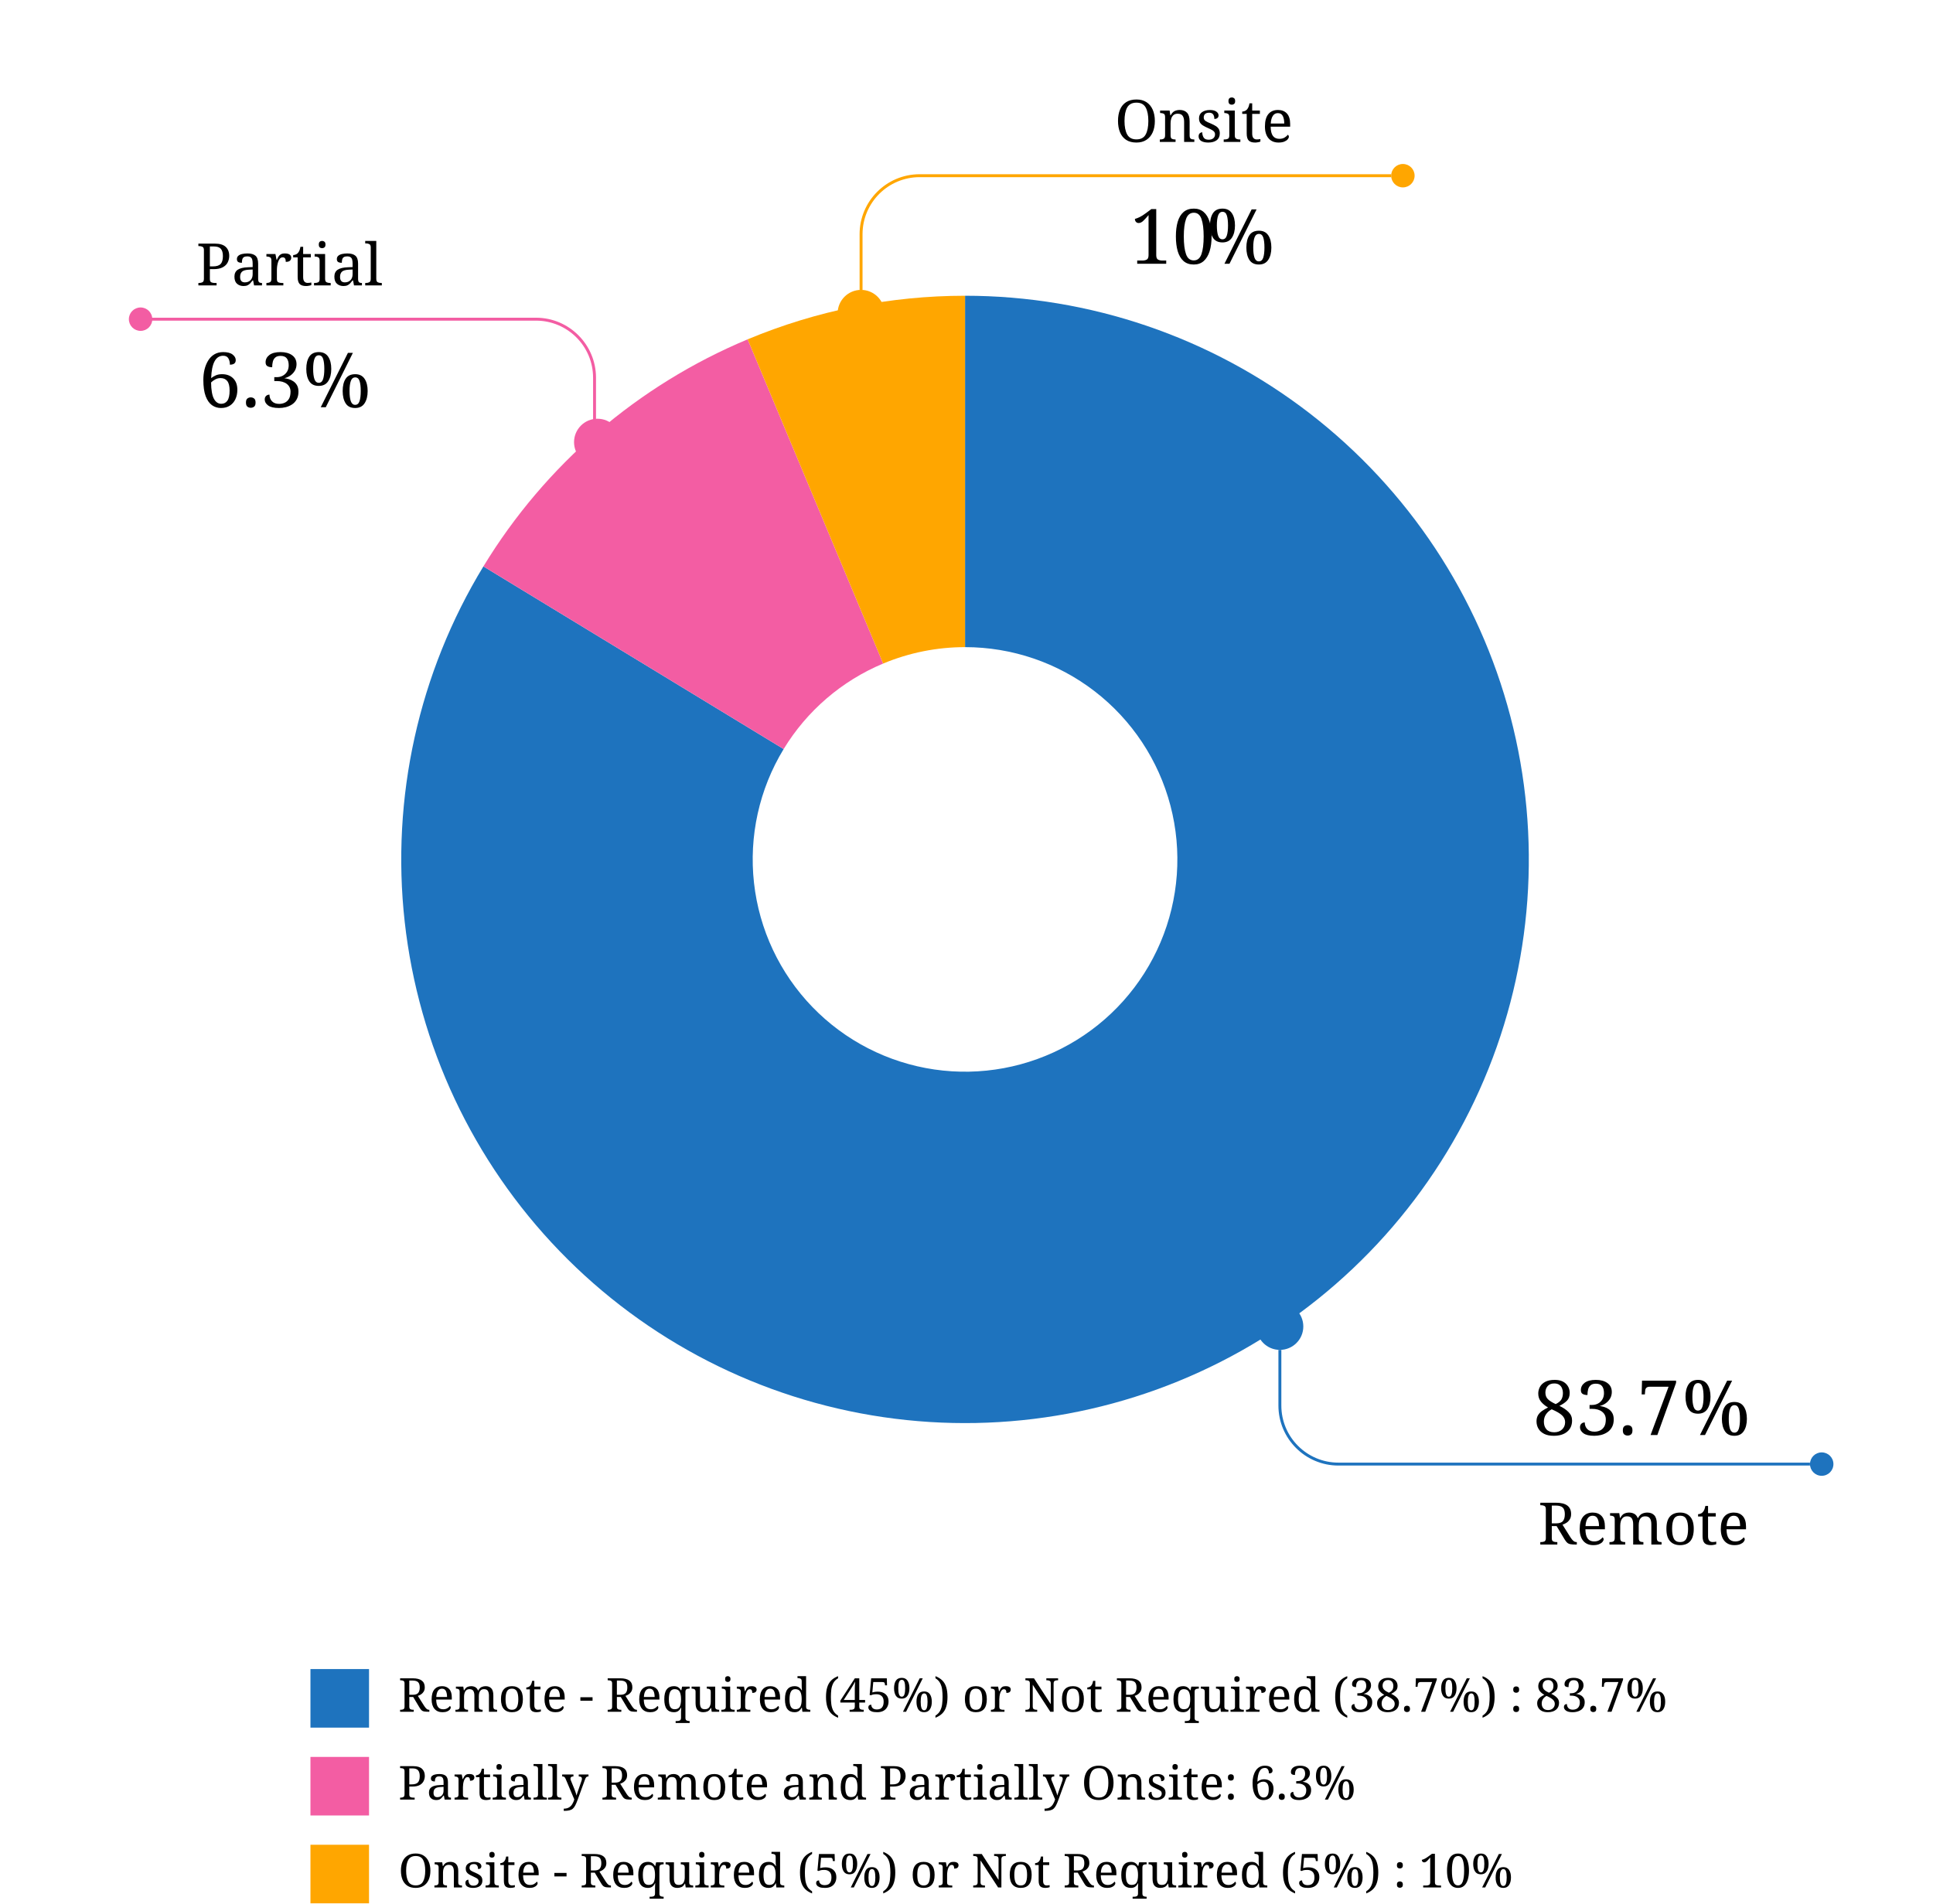
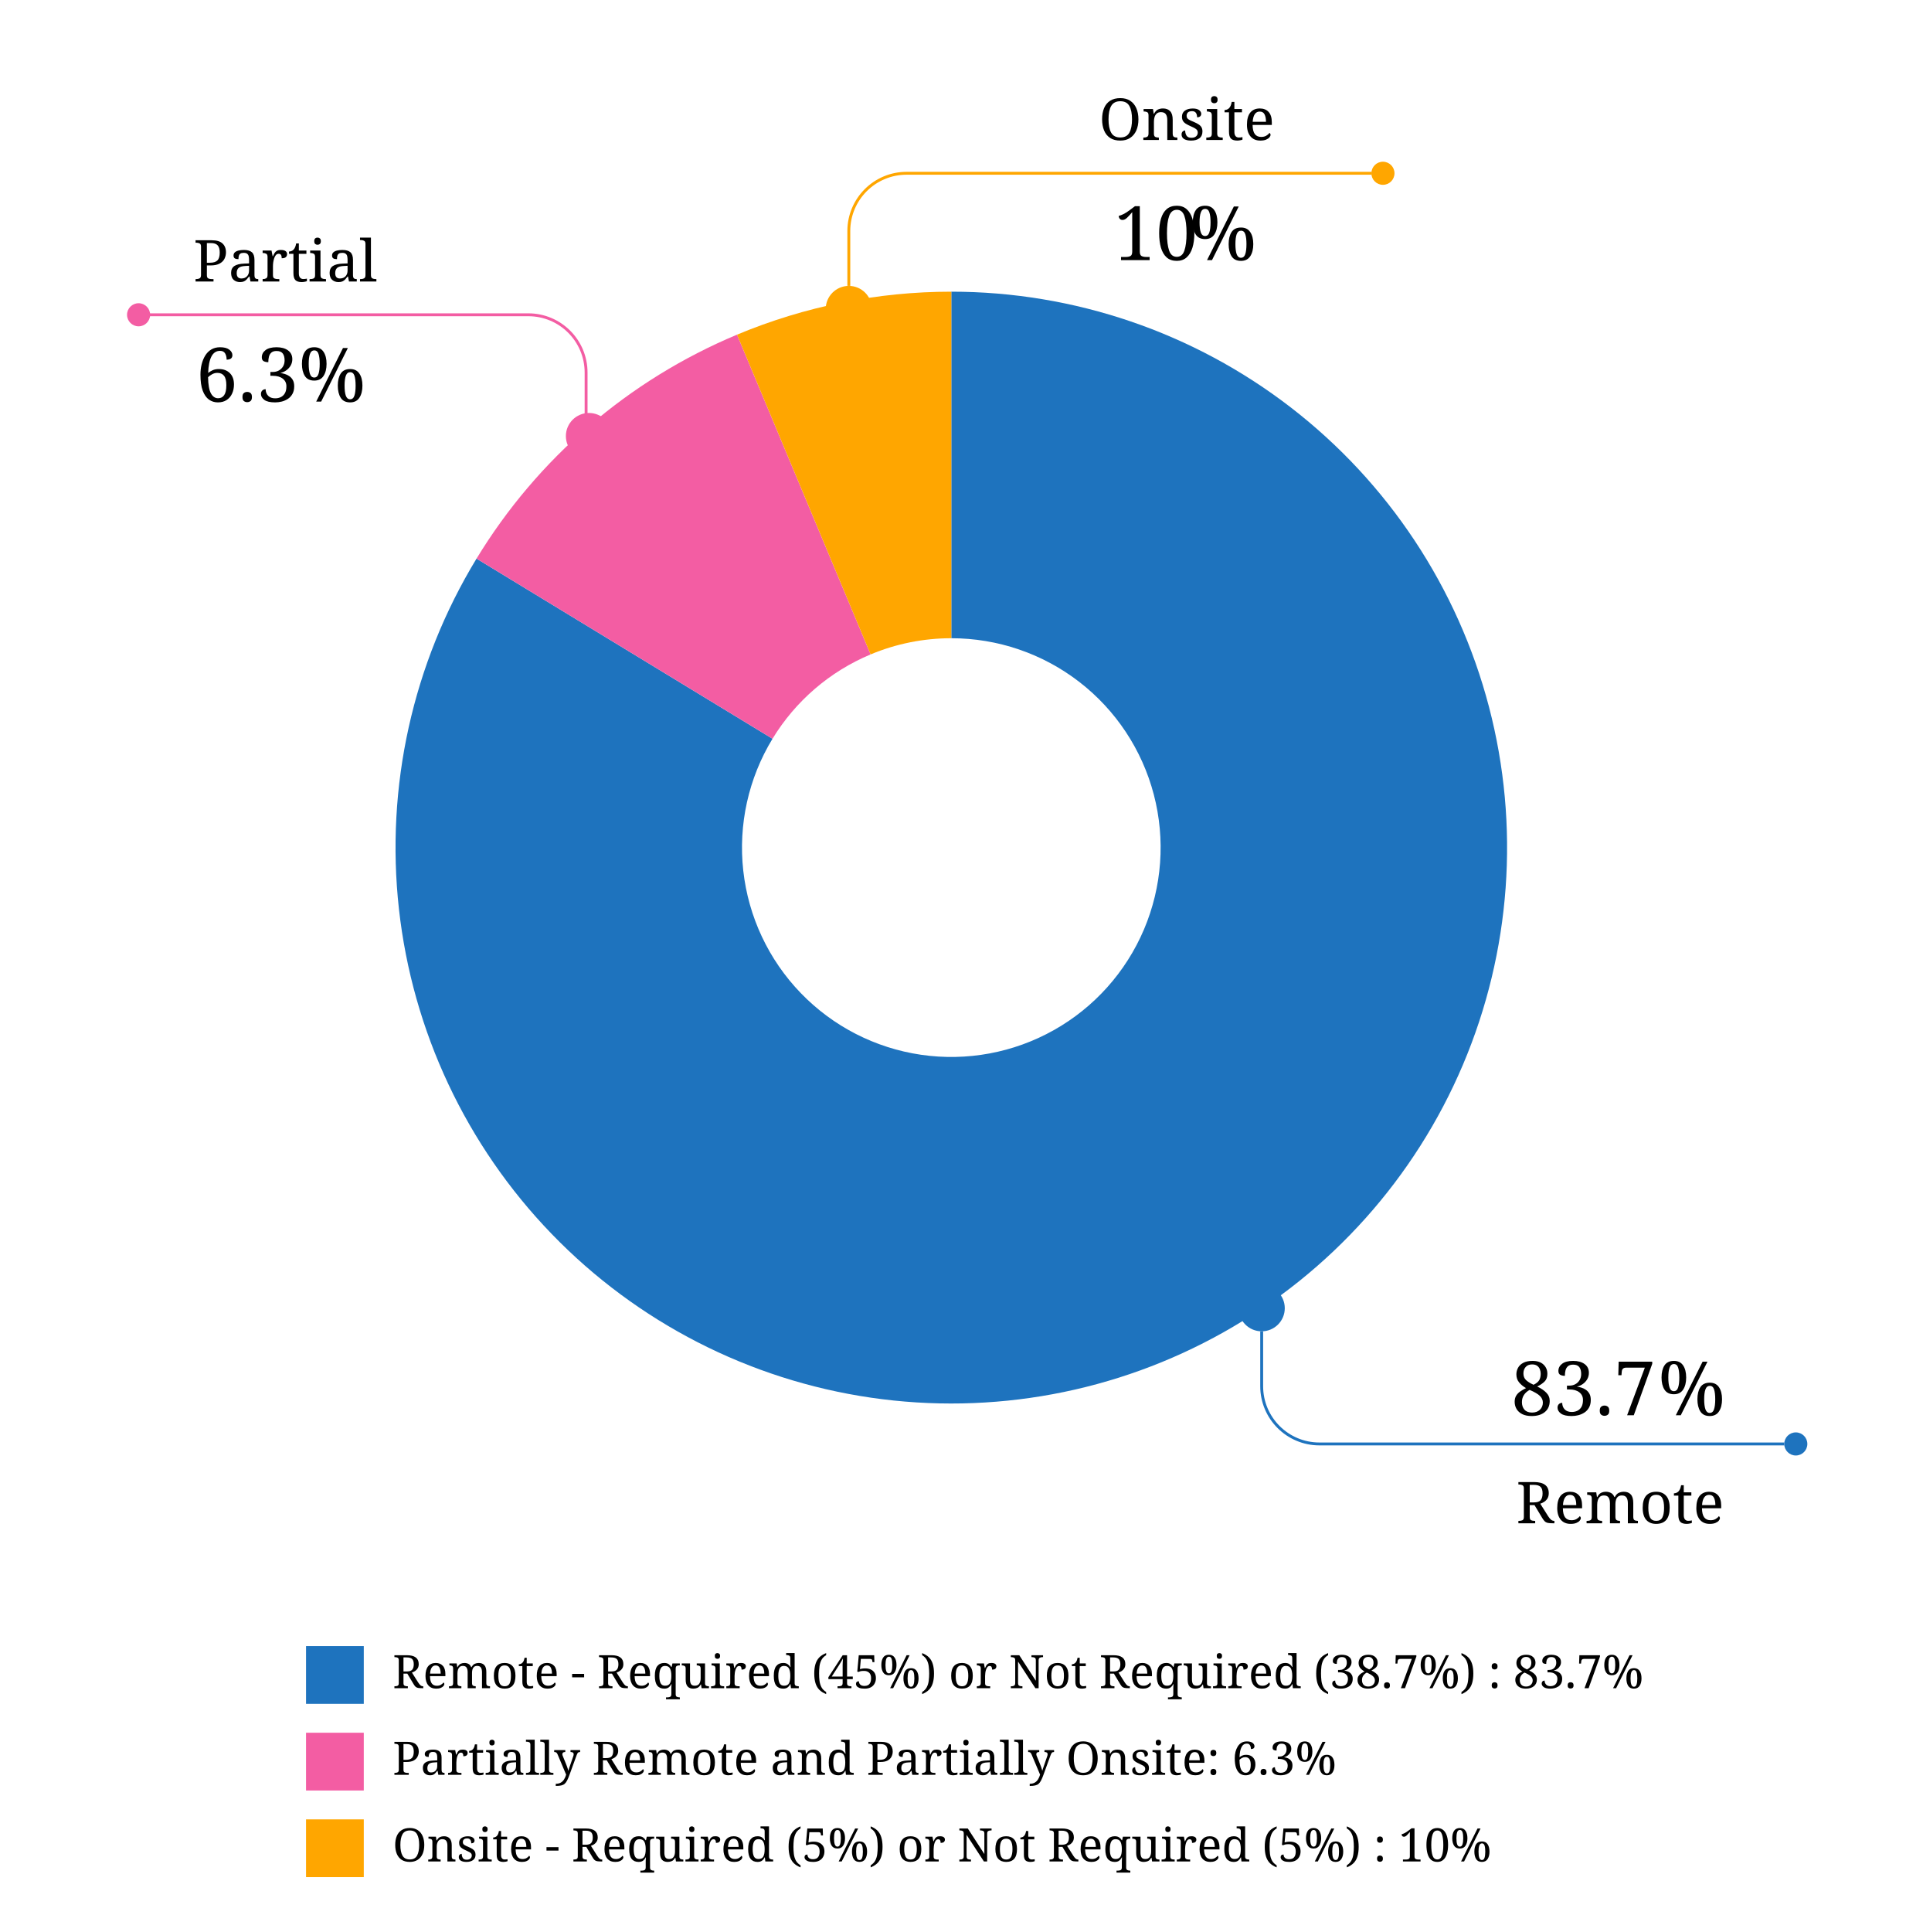
- <svg xmlns="http://www.w3.org/2000/svg" width="660" height="650" viewBox="0 0 660 650" fill="none">
+ <svg xmlns="http://www.w3.org/2000/svg" width="660" height="669" viewBox="0 0 660 669" fill="none">
  <style type="text/css">
  
    @font-face{font-family:"tabular-numbers";src:local("charter"),local("cambria");unicode-range:U+0030-0039}
    text{font-family:'tabular-numbers',georgia,bitstream charter,serif !important}
  
</style>
  <g id="work-location-unchanged">
    <g id="Legend">
      <g id="Positive">
        <rect id="Rectangle 1" x="106" y="570" width="20" height="20" fill="#1E73BE" />
        <text id="Remote - Required (45%) or Not Required (38.7%) : 83.7%" fill="black" xml:space="preserve" style="white-space: pre" font-family="Georgia" font-size="16" letter-spacing="0em">
          <tspan x="136" y="584.582">Remote - Required (45%) or Not Required (38.7%) : 83.7%</tspan>
        </text>
      </g>
      <g id="Neutral">
        <rect id="Rectangle 1_2" x="106" y="600" width="20" height="20" fill="#F35DA3" />
        <text id="Partially Remote and Partially Onsite: 6.3%" fill="black" xml:space="preserve" style="white-space: pre" font-family="Georgia" font-size="16" letter-spacing="0em">
          <tspan x="136" y="614.582">Partially Remote and Partially Onsite: 6.3%</tspan>
        </text>
      </g>
      <g id="Negative">
        <rect id="Rectangle 1_3" x="106" y="630" width="20" height="20" fill="#FFA600" />
        <text id="Onsite - Required (5%) or Not Required (5%) : 10%" fill="black" xml:space="preserve" style="white-space: pre" font-family="Georgia" font-size="16" letter-spacing="0em">
          <tspan x="136" y="644.582">Onsite - Required (5%) or Not Required (5%) : 10%</tspan>
        </text>
      </g>
    </g>
    <g id="Labels">
      <g id="Remote">
        <g id="Label">
          <g id="Frame 1">
            <circle id="end point" cx="622" cy="500" r="4" transform="rotate(-180 622 500)" fill="#1E73BE" />
            <g id="connector-frame">
              <path id="connector" d="M618 500.5H457V499.5H618V500.5ZM436.5 480V461H437.5V480H436.5ZM457 500.5C445.678 500.5 436.5 491.322 436.5 480H437.5C437.5 490.77 446.23 499.5 457 499.5V500.5Z" fill="#1E73BE" />
            </g>
          </g>
          <circle id="start point" cx="437" cy="453" r="8" transform="rotate(-180 437 453)" fill="#1E73BE" />
        </g>
        <g id="Frame 2">
          <g id="83.7%">
            <text fill="black" xml:space="preserve" style="white-space: pre" font-family="Georgia" font-size="26" letter-spacing="0em">
              <tspan x="523.42" y="490.071">83.7</tspan>
            </text>
            <text fill="black" xml:space="preserve" style="white-space: pre" font-family="Georgia" font-size="26" letter-spacing="0em">
              <tspan x="574.328" y="490.071">%</tspan>
            </text>
          </g>
          <text id="Remote_2" fill="black" xml:space="preserve" style="white-space: pre" font-family="Georgia" font-size="20" letter-spacing="0em">
            <tspan x="525.154" y="527.478">Remote</tspan>
          </text>
        </g>
      </g>
      <g id="Negative_2">
        <g id="Label_2">
          <g id="Frame 1_2">
            <circle id="end point_2" r="4" transform="matrix(-1 0 0 1 479 60)" fill="#FFA600" />
            <g id="connector-frame_2">
              <path id="connector_2" d="M475 59.5H314V60.5H475V59.5ZM293.5 80V99H294.5V80H293.5ZM314 59.5C302.678 59.5 293.5 68.678 293.5 80H294.5C294.5 69.23 303.23 60.5 314 60.5V59.5Z" fill="#FFA600" />
            </g>
          </g>
          <circle id="start point_2" r="8" transform="matrix(-1 0 0 1 294 107)" fill="#FFA600" />
        </g>
        <g id="Frame 2_2">
          <text id="Onsite" fill="black" xml:space="preserve" style="white-space: pre" font-family="Georgia" font-size="20" letter-spacing="0em">
            <tspan x="380.604" y="48.477">Onsite</tspan>
          </text>
          <g id="10%">
            <text fill="black" xml:space="preserve" style="white-space: pre" font-family="Georgia" font-size="26" letter-spacing="0em">
              <tspan x="385.785" y="90.071">10</tspan>
            </text>
            <text fill="black" xml:space="preserve" style="white-space: pre" font-family="Georgia" font-size="26" letter-spacing="0em">
              <tspan x="411.963" y="90.071">%</tspan>
            </text>
          </g>
        </g>
      </g>
      <g id="Partial">
        <g id="Frame 2_3">
          <text id="Partial_2" fill="black" xml:space="preserve" style="white-space: pre" font-family="Georgia" font-size="20" letter-spacing="0em">
            <tspan x="66.969" y="97.478">Partial</tspan>
          </text>
          <text id="6.3%" fill="black" xml:space="preserve" style="white-space: pre" font-family="Georgia" font-size="26" letter-spacing="0em">
            <tspan x="67.834" y="139.071">6.3%</tspan>
          </text>
        </g>
        <circle id="start point_3" r="8" transform="matrix(1 0 0 -1 204 151)" fill="#F35DA3" />
        <g id="connector-frame_3">
          <path id="connector_3" d="M50 108.5H183V109.5H50V108.5ZM203.5 129V148H202.5V129H203.5ZM183 108.5C194.322 108.5 203.5 117.678 203.5 129H202.5C202.5 118.23 193.77 109.5 183 109.5V108.5Z" fill="#F35DA3" />
        </g>
        <g id="Label_3">
          <g id="Frame 1_3">
            <circle id="end point_3" r="4" transform="matrix(1 0 0 -1 48 109)" fill="#F35DA3" />
          </g>
        </g>
      </g>
    </g>
    <g id="Donut chart">
      <path id="Donut_1" d="M329.5 101C372.066 101 413.431 115.108 447.126 141.118C480.821 167.127 504.945 203.571 515.725 244.749C526.504 285.927 523.332 329.517 506.704 368.7C490.075 407.884 460.929 440.451 423.823 461.308C386.718 482.164 343.745 490.135 301.628 483.972C259.511 477.809 220.624 457.86 191.05 427.246C161.476 396.632 142.883 357.079 138.179 314.774C133.475 272.469 142.925 229.798 165.052 193.435L267.565 255.813C259.232 269.508 255.672 285.579 257.444 301.512C259.216 317.445 266.218 332.342 277.357 343.872C288.495 355.402 303.141 362.915 319.003 365.236C334.865 367.557 351.049 364.555 365.024 356.7C378.999 348.845 389.976 336.58 396.239 321.822C402.502 307.065 403.696 290.648 399.637 275.139C395.577 259.631 386.491 245.905 373.801 236.109C361.11 226.313 345.531 221 329.5 221L329.5 101Z" fill="#1E73BE" />
      <path id="Donut_2" d="M165.052 193.435C186.183 158.707 217.767 131.56 255.275 115.885L301.545 226.606C287.419 232.51 275.524 242.734 267.565 255.813L165.052 193.435Z" fill="#F35DA3" />
      <path id="Donut_3" d="M255.275 115.885C278.788 106.06 304.017 101 329.5 101V221C319.902 221 310.401 222.906 301.545 226.606L255.275 115.885Z" fill="#FFA600" />
    </g>
  </g>
</svg>
